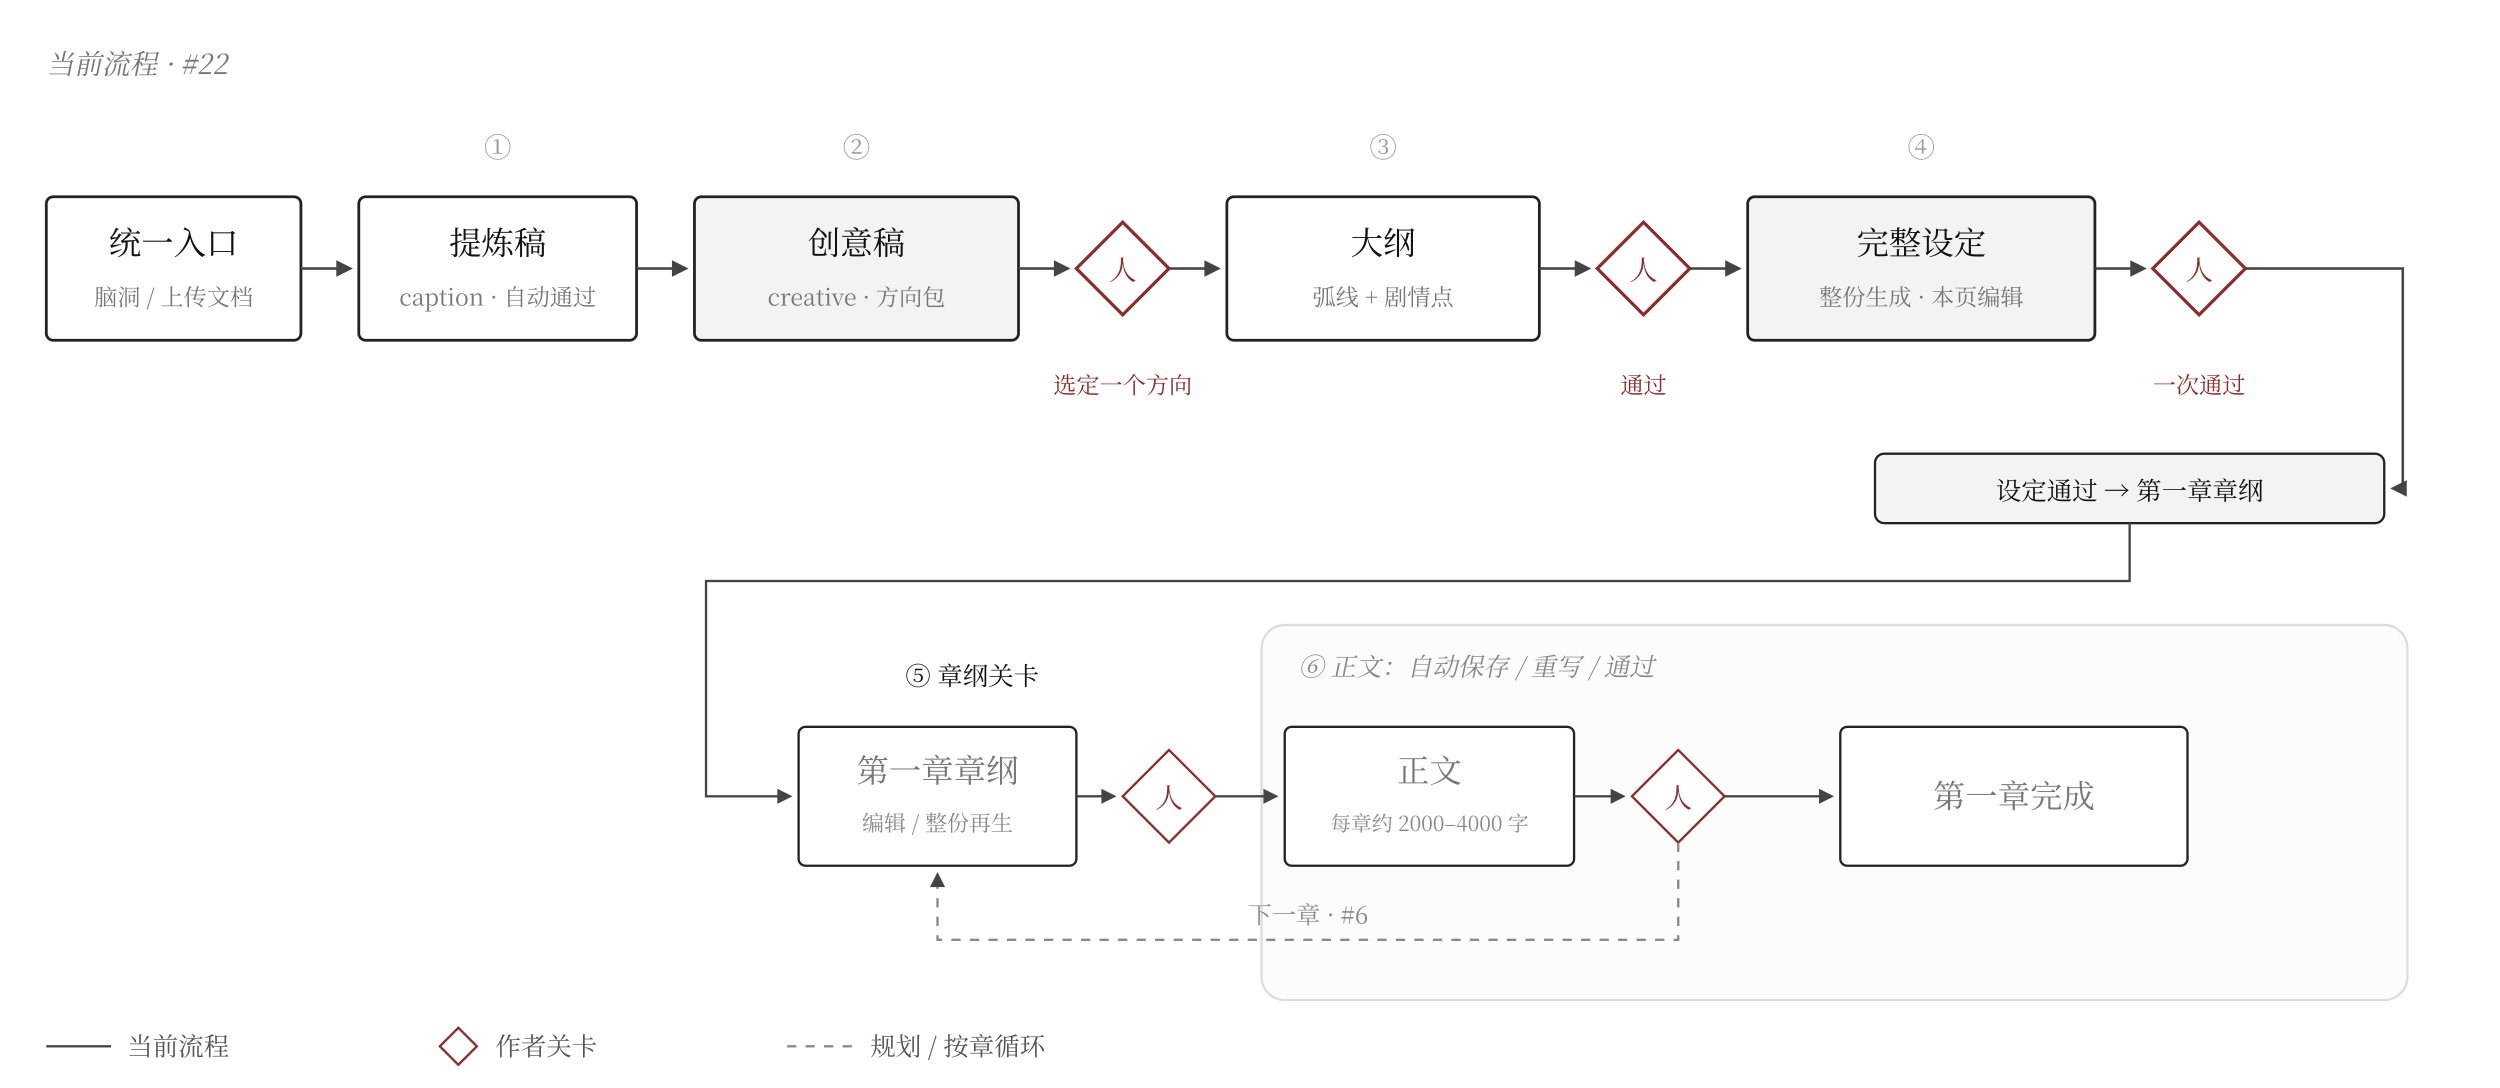
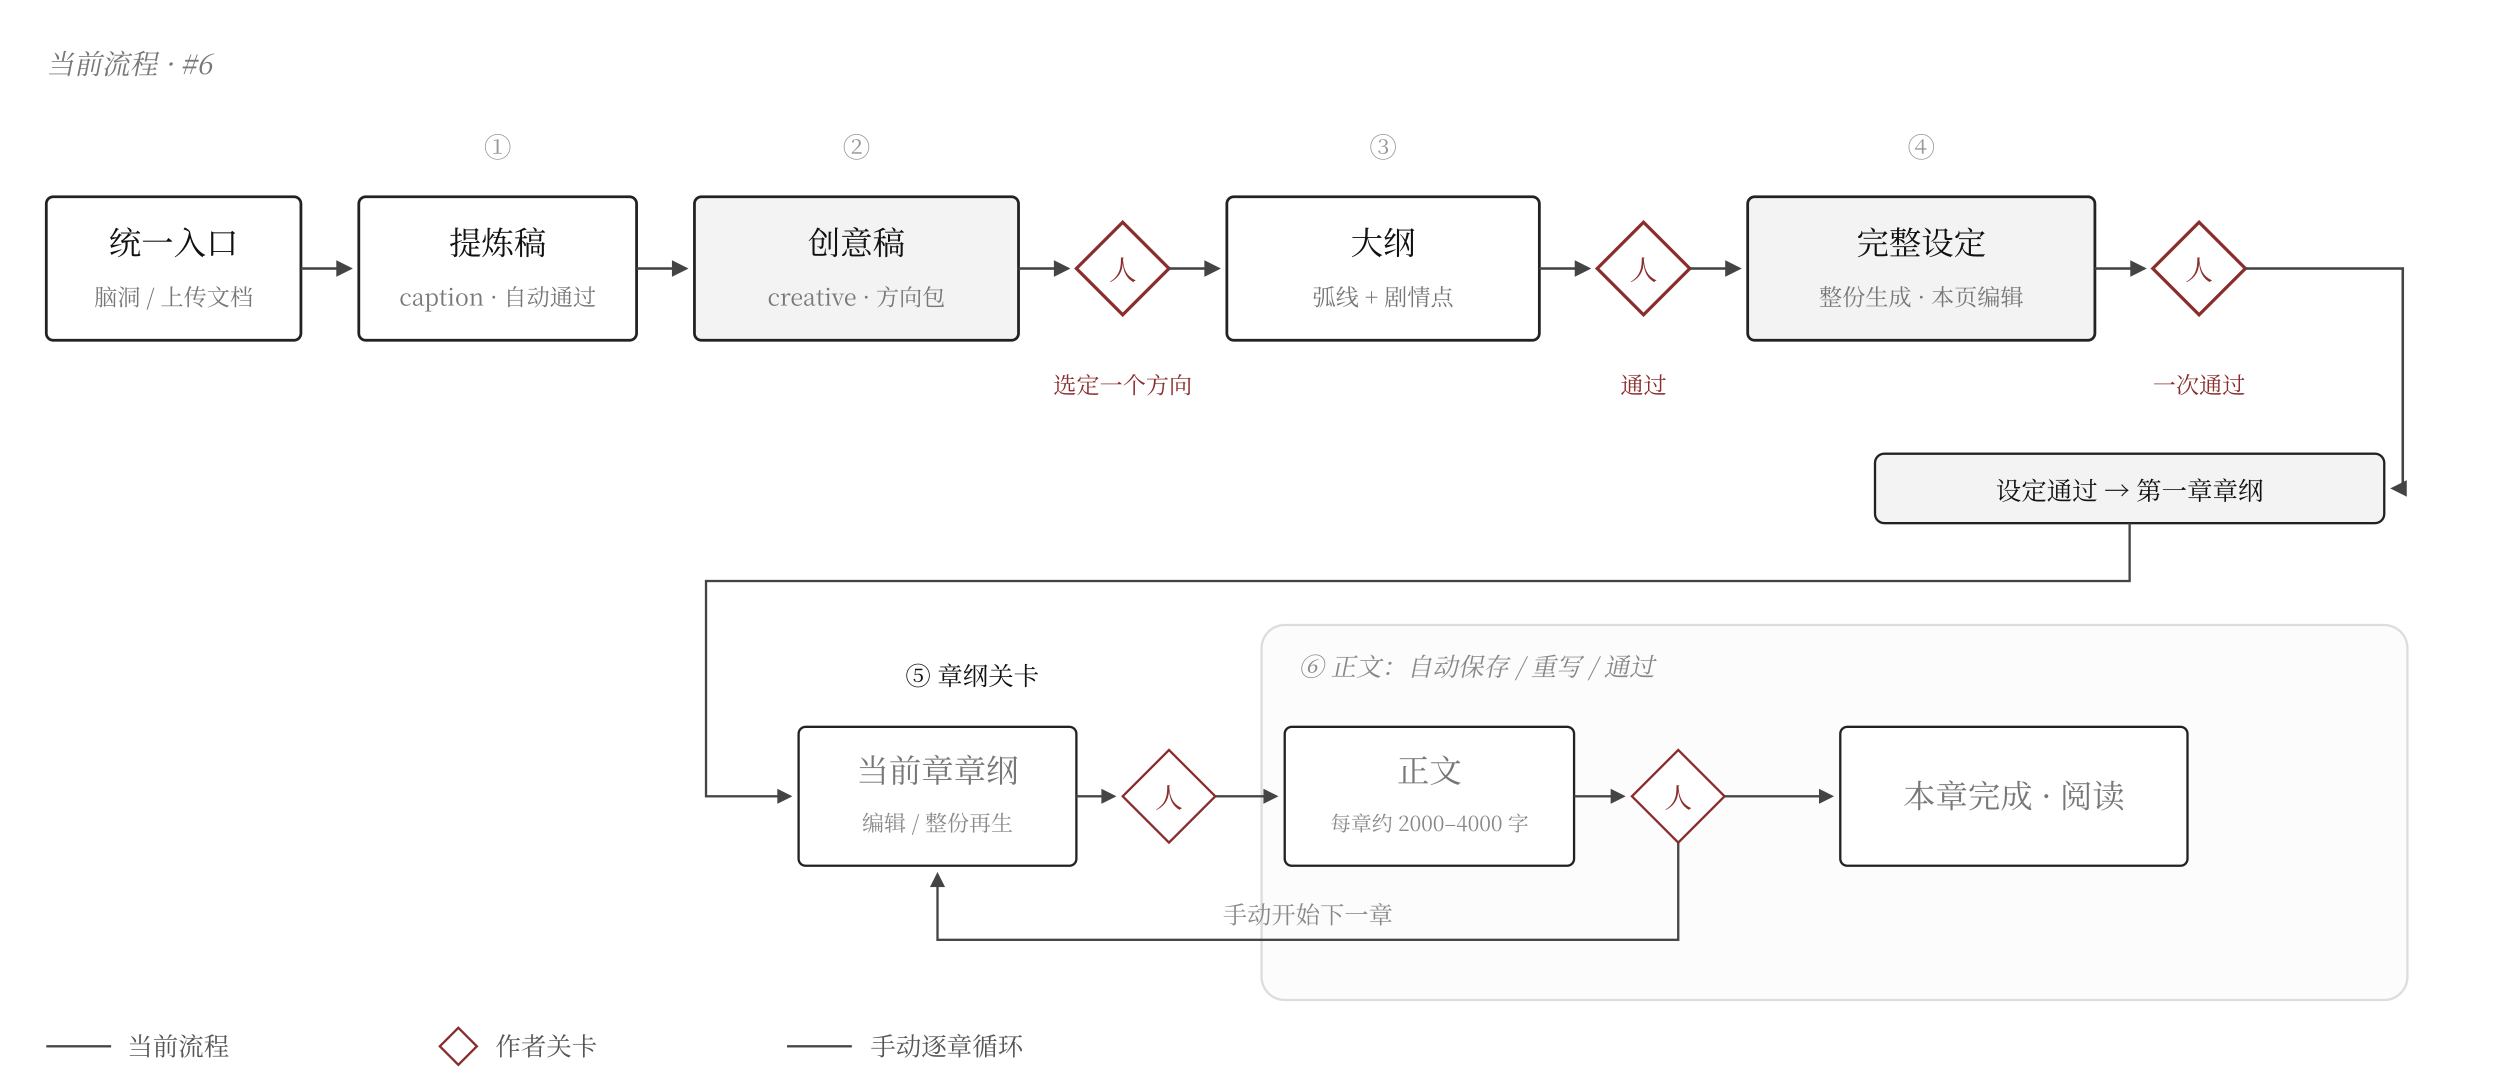
<svg xmlns="http://www.w3.org/2000/svg" width="1080" height="470" viewBox="0 0 1080 470" role="img" aria-labelledby="pipeline-title pipeline-desc" font-family="Georgia, 'Songti SC', 'Noto Serif CJK SC', serif">
  <defs>
    <marker id="arrow" viewBox="0 0 10 10" refX="8" refY="5" markerWidth="6.5" markerHeight="6.5" orient="auto-start-reverse">
      <path d="M 0 0 L 10 5 L 0 10 z" fill="#444444" />
    </marker>
  </defs>
  <rect x="0" y="0" width="1080" height="470" fill="#ffffff" />
-   <text x="20" y="32" font-size="12" font-style="italic" fill="#777777">当前流程 · #22</text>
+   <text x="20" y="32" font-size="12" font-style="italic" fill="#777777">当前流程 · #6</text>
  <rect x="20" y="85" width="110" height="62" rx="3" fill="#ffffff" stroke="#222222" stroke-width="1.2" />
  <text x="75" y="110" text-anchor="middle" font-size="14" fill="#111111">统一入口</text>
  <text x="75" y="132" text-anchor="middle" font-size="10" fill="#777777">脑洞 / 上传文档</text>
  <text x="215" y="68" text-anchor="middle" font-size="12" fill="#999999">①</text>
  <rect x="155" y="85" width="120" height="62" rx="3" fill="#ffffff" stroke="#222222" stroke-width="1.2" />
  <text x="215" y="110" text-anchor="middle" font-size="14" fill="#111111">提炼稿</text>
  <text x="215" y="132" text-anchor="middle" font-size="10" fill="#777777">caption · 自动通过</text>
  <text x="370" y="68" text-anchor="middle" font-size="12" fill="#999999">②</text>
  <rect x="300" y="85" width="140" height="62" rx="3" fill="#f3f3f3" stroke="#222222" stroke-width="1.2" />
  <text x="370" y="110" text-anchor="middle" font-size="14" fill="#111111">创意稿</text>
  <text x="370" y="132" text-anchor="middle" font-size="10" fill="#777777">creative · 方向包</text>
  <polygon points="485,96 505,116 485,136 465,116" fill="#ffffff" stroke="#8a2d2d" stroke-width="1.4" />
  <text x="485" y="121" text-anchor="middle" font-size="12" fill="#8a2d2d">人</text>
  <text x="485" y="170" text-anchor="middle" font-size="10" fill="#8a2d2d">选定一个方向</text>
  <text x="597.5" y="68" text-anchor="middle" font-size="12" fill="#999999">③</text>
  <rect x="530" y="85" width="135" height="62" rx="3" fill="#ffffff" stroke="#222222" stroke-width="1.2" />
  <text x="597.5" y="110" text-anchor="middle" font-size="14" fill="#111111">大纲</text>
  <text x="597.5" y="132" text-anchor="middle" font-size="10" fill="#777777">弧线 + 剧情点</text>
  <polygon points="710,96 730,116 710,136 690,116" fill="#ffffff" stroke="#8a2d2d" stroke-width="1.4" />
  <text x="710" y="121" text-anchor="middle" font-size="12" fill="#8a2d2d">人</text>
  <text x="710" y="170" text-anchor="middle" font-size="10" fill="#8a2d2d">通过</text>
  <text x="830" y="68" text-anchor="middle" font-size="12" fill="#999999">④</text>
  <rect x="755" y="85" width="150" height="62" rx="3" fill="#f3f3f3" stroke="#222222" stroke-width="1.2" />
  <text x="830" y="110" text-anchor="middle" font-size="14" fill="#111111">完整设定</text>
  <text x="830" y="132" text-anchor="middle" font-size="10" fill="#777777">整份生成 · 本页编辑</text>
  <polygon points="950,96 970,116 950,136 930,116" fill="#ffffff" stroke="#8a2d2d" stroke-width="1.4" />
  <text x="950" y="121" text-anchor="middle" font-size="12" fill="#8a2d2d">人</text>
  <text x="950" y="170" text-anchor="middle" font-size="10" fill="#8a2d2d">一次通过</text>
  <g stroke="#444444" stroke-width="1.1" marker-end="url(#arrow)">
    <line x1="130" y1="116" x2="151" y2="116" />
    <line x1="275" y1="116" x2="296" y2="116" />
    <line x1="440" y1="116" x2="461" y2="116" />
    <line x1="505" y1="116" x2="526" y2="116" />
    <line x1="665" y1="116" x2="686" y2="116" />
    <line x1="730" y1="116" x2="751" y2="116" />
    <line x1="905" y1="116" x2="926" y2="116" />
  </g>
  <path d="M 970 116 H 1038 V 211 H 1034" fill="none" stroke="#444444" stroke-width="1.1" marker-end="url(#arrow)" />
  <rect x="810" y="196" width="220" height="30" rx="4" fill="#f3f3f3" stroke="#222222" />
  <text x="920" y="216" text-anchor="middle" font-size="11" fill="#111111">设定通过 → 第一章章纲</text>
  <text x="420" y="296" text-anchor="middle" font-size="11" fill="#111111">⑤ 章纲关卡</text>
  <rect x="545" y="270" width="495" height="162" rx="10" fill="#fcfcfc" stroke="#dddddd" />
  <text x="561" y="292" font-size="11" font-style="italic" fill="#888888">⑥ 正文：自动保存 / 重写 / 通过</text>
  <path d="M 920 226 V 251 H 305 V 344 H 341" fill="none" stroke="#444444" marker-end="url(#arrow)" />
  <rect x="345" y="314" width="120" height="60" rx="3" fill="#ffffff" stroke="#222222" />
-   <text x="405" y="338" text-anchor="middle" font-size="14" fill="#777777">第一章章纲</text>
+   <text x="405" y="338" text-anchor="middle" font-size="14" fill="#777777">当前章章纲</text>
  <text x="405" y="359" text-anchor="middle" font-size="9.5" fill="#888888">编辑 / 整份再生</text>
  <polygon points="505,324 525,344 505,364 485,344" fill="#ffffff" stroke="#8a2d2d" />
  <text x="505" y="349" text-anchor="middle" font-size="12" fill="#8a2d2d">人</text>
  <rect x="555" y="314" width="125" height="60" rx="3" fill="#ffffff" stroke="#222222" />
  <text x="617.5" y="338" text-anchor="middle" font-size="14" fill="#777777">正文</text>
  <text x="617.5" y="359" text-anchor="middle" font-size="9" fill="#888888">每章约 2000–4000 字</text>
  <polygon points="725,324 745,344 725,364 705,344" fill="#ffffff" stroke="#8a2d2d" />
  <text x="725" y="349" text-anchor="middle" font-size="12" fill="#8a2d2d">人</text>
  <rect x="795" y="314" width="150" height="60" rx="3" fill="#ffffff" stroke="#222222" />
-   <text x="870" y="349" text-anchor="middle" font-size="14" fill="#777777">第一章完成</text>
+   <text x="870" y="349" text-anchor="middle" font-size="14" fill="#777777">本章完成 · 阅读</text>
  <g stroke="#888888" stroke-width="1" stroke-dasharray="4 4" marker-end="url(#arrow)">
    <line x1="465" y1="344" x2="481" y2="344" stroke="#444444" stroke-dasharray="none" />
    <line x1="525" y1="344" x2="551" y2="344" stroke="#444444" stroke-dasharray="none" />
    <line x1="680" y1="344" x2="701" y2="344" stroke="#444444" stroke-dasharray="none" />
    <line x1="745" y1="344" x2="791" y2="344" stroke="#444444" stroke-dasharray="none" />
-     <path d="M 725 364 V 406 H 405 V 378" fill="none" />
+     <path d="M 725 364 V 406 H 405 V 378" fill="none" stroke="#444444" stroke-dasharray="none" />
  </g>
-   <text x="565" y="399" text-anchor="middle" font-size="10.5" fill="#888888">下一章 · #6</text>
+   <text x="565" y="399" text-anchor="middle" font-size="10.5" fill="#888888">手动开始下一章</text>
  <line x1="20" y1="452" x2="48" y2="452" stroke="#444444" />
  <text x="55" y="456" font-size="11" fill="#555555">当前流程</text>
  <polygon points="198,444 206,452 198,460 190,452" fill="#ffffff" stroke="#8a2d2d" />
  <text x="214" y="456" font-size="11" fill="#555555">作者关卡</text>
-   <line x1="340" y1="452" x2="368" y2="452" stroke="#888888" stroke-dasharray="4 4" />
-   <text x="376" y="456" font-size="11" fill="#555555">规划 / 按章循环</text>
+   <line x1="340" y1="452" x2="368" y2="452" stroke="#444444" />
+   <text x="376" y="456" font-size="11" fill="#555555">手动逐章循环</text>
</svg>
